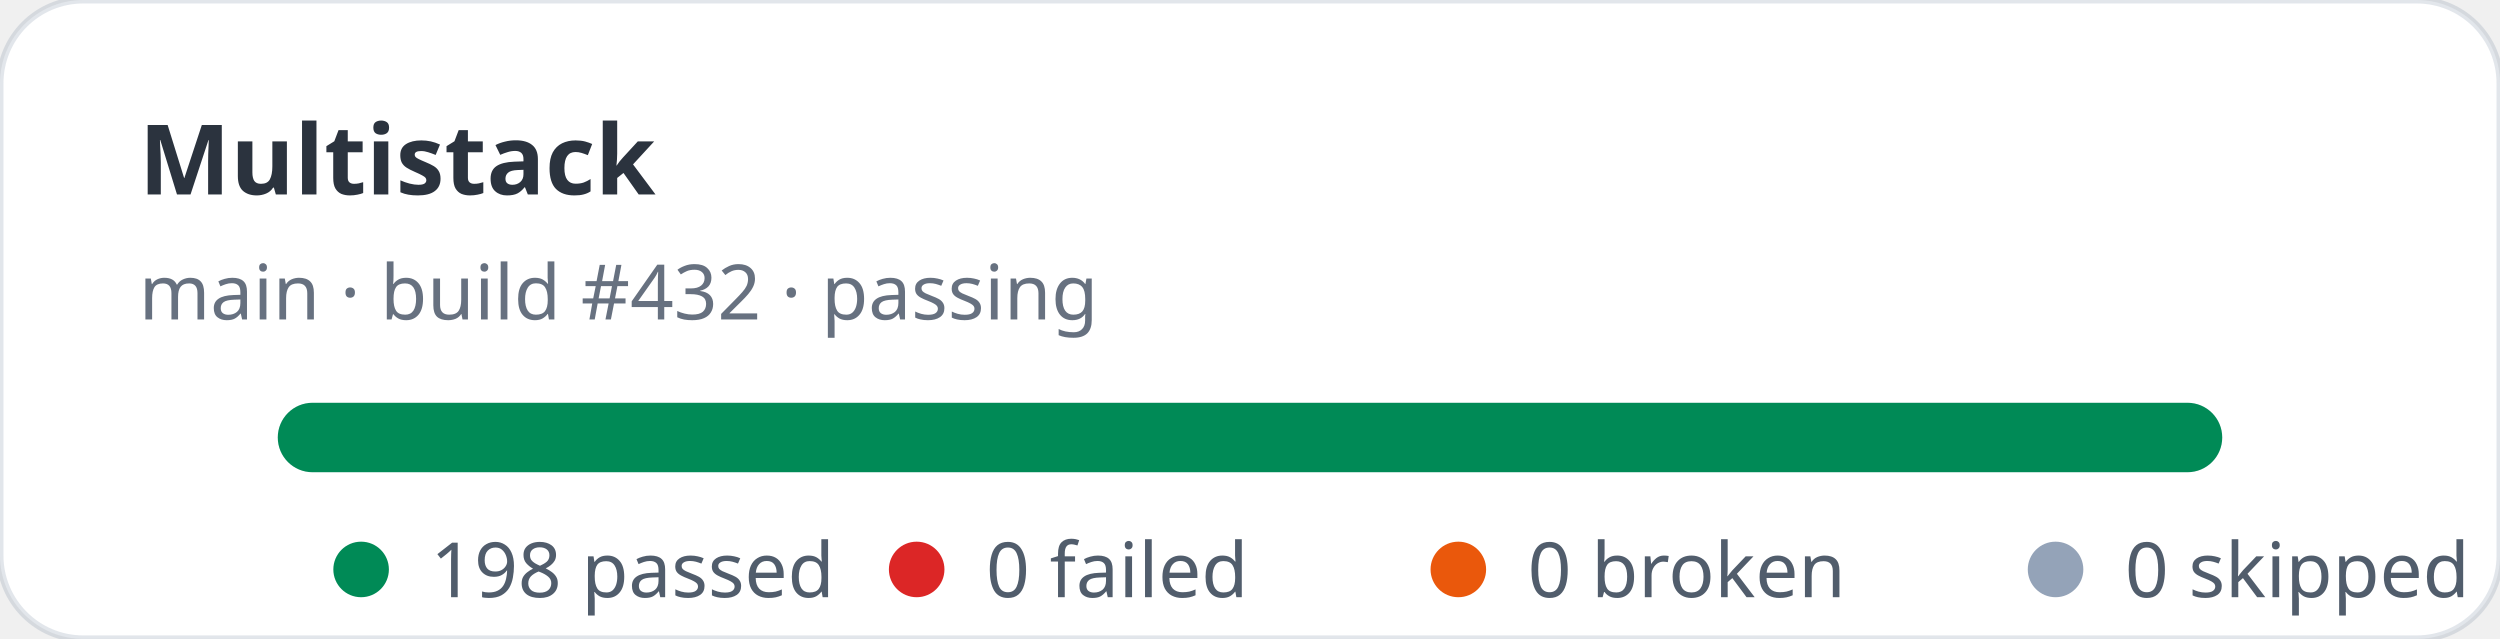
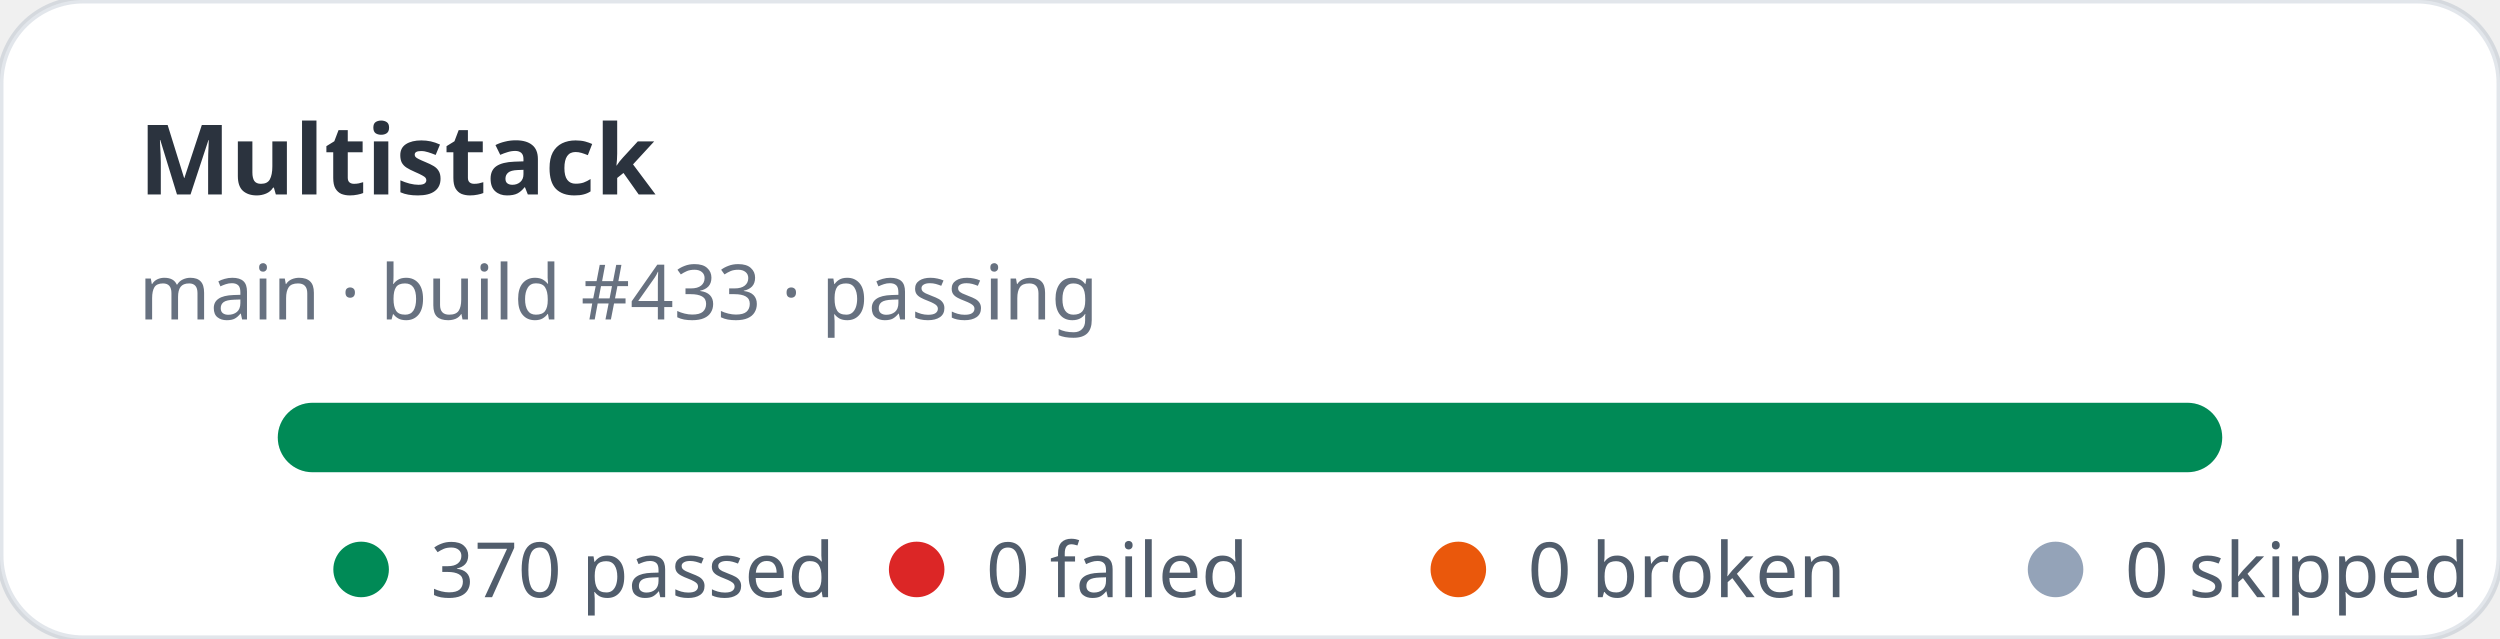
- <svg xmlns="http://www.w3.org/2000/svg" width="360" height="92" viewBox="0 0 360 92" role="img" aria-label="Multistack stats: 198 passed, 0 failed">
+ <svg xmlns="http://www.w3.org/2000/svg" width="360" height="92" viewBox="0 0 360 92" role="img" aria-label="Multistack stats: 370 passed, 0 failed">
  <rect width="360" height="92" rx="12" fill="#ffffff" stroke="rgba(11,48,86,0.12)" />
  <text x="20" y="28" fill="rgba(1,10,24,0.83)" font-family="ui-sans-serif,system-ui,sans-serif" font-size="14" font-weight="700">Multistack</text>
-   <text x="20" y="46" fill="rgba(2,19,44,0.6)" font-family="ui-sans-serif,system-ui,sans-serif" font-size="11">main · build #432 · passing</text>
+   <text x="20" y="46" fill="rgba(2,19,44,0.6)" font-family="ui-sans-serif,system-ui,sans-serif" font-size="11">main · build #433 · passing</text>
  <rect x="40" y="58" width="280" height="10" rx="5" fill="#e2e8f0" />
  <rect x="40" y="58" width="280" height="10" rx="5" fill="#008a56" />
  <g font-family="ui-sans-serif,system-ui,sans-serif" font-size="11" fill="rgba(1,18,40,0.68)">
    <circle cx="52" cy="82" r="4" fill="#008a56" />
-     <text x="62" y="86">198 passed</text>
+     <text x="62" y="86">370 passed</text>
    <circle cx="132" cy="82" r="4" fill="#dc2626" />
    <text x="142" y="86">0 failed</text>
    <circle cx="210" cy="82" r="4" fill="#ea580c" />
    <text x="220" y="86">0 broken</text>
    <circle cx="296" cy="82" r="4" fill="#94a3b8" />
    <text x="306" y="86">0 skipped</text>
  </g>
</svg>
